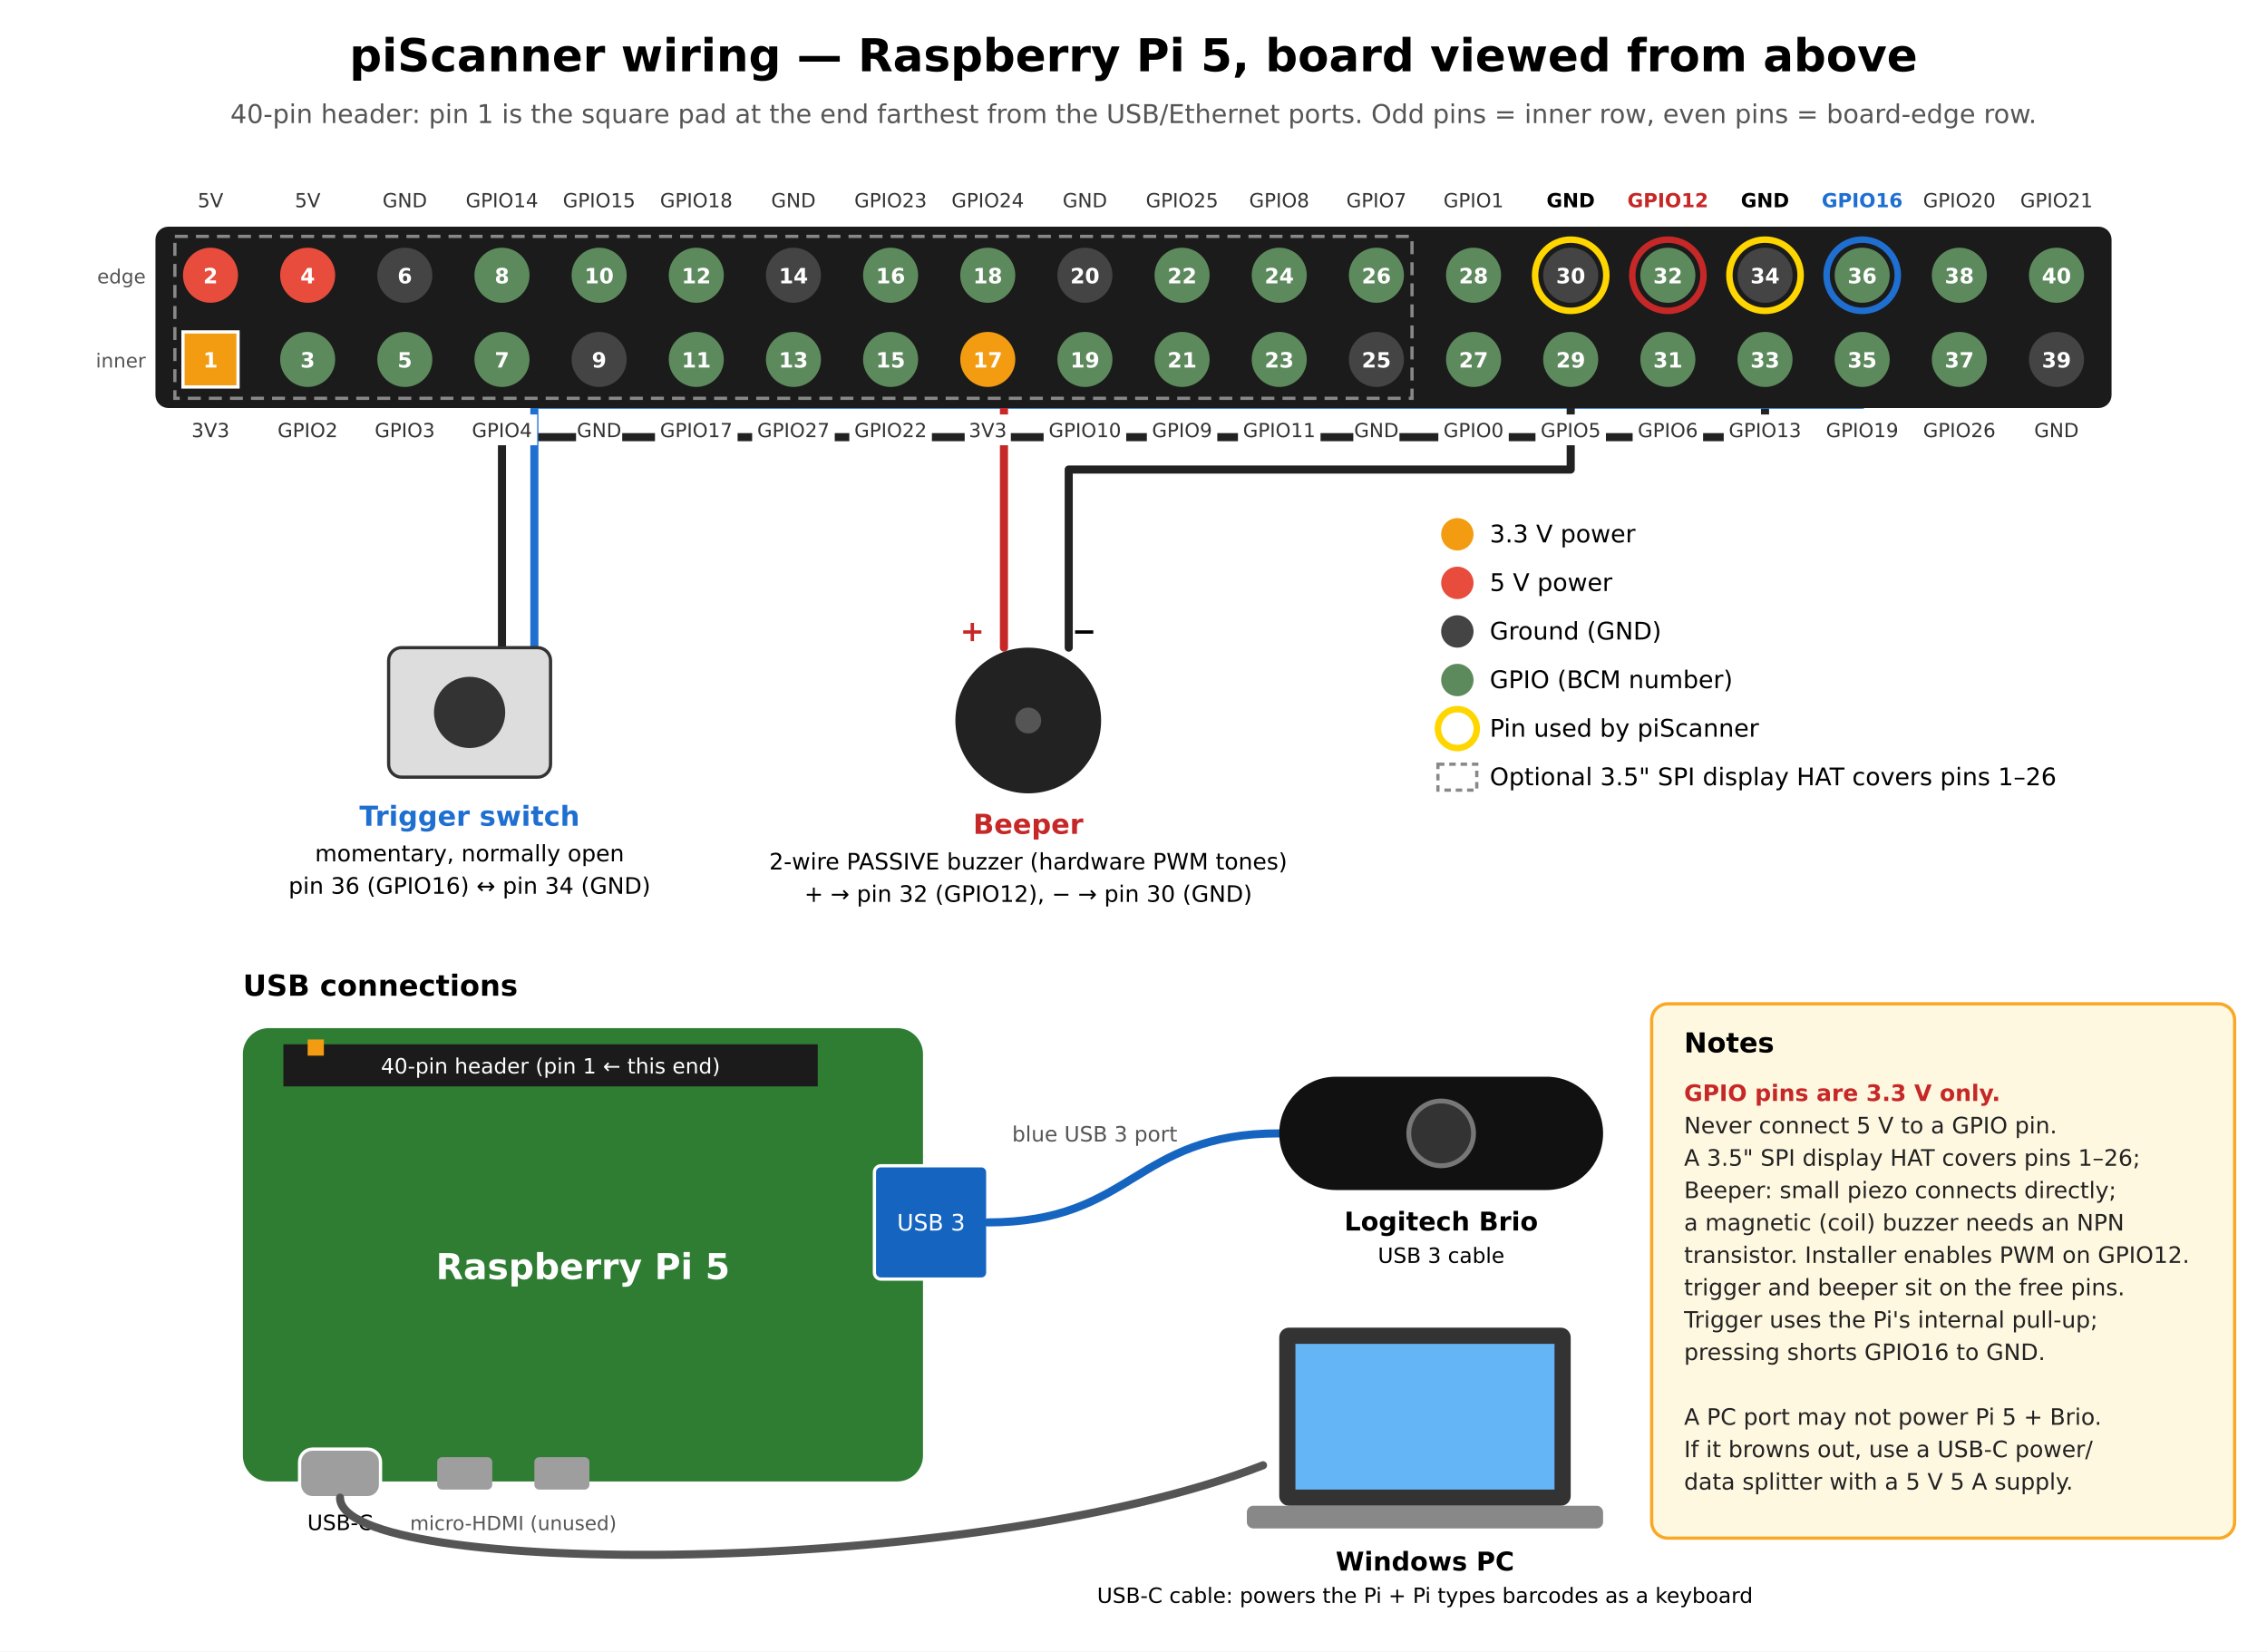
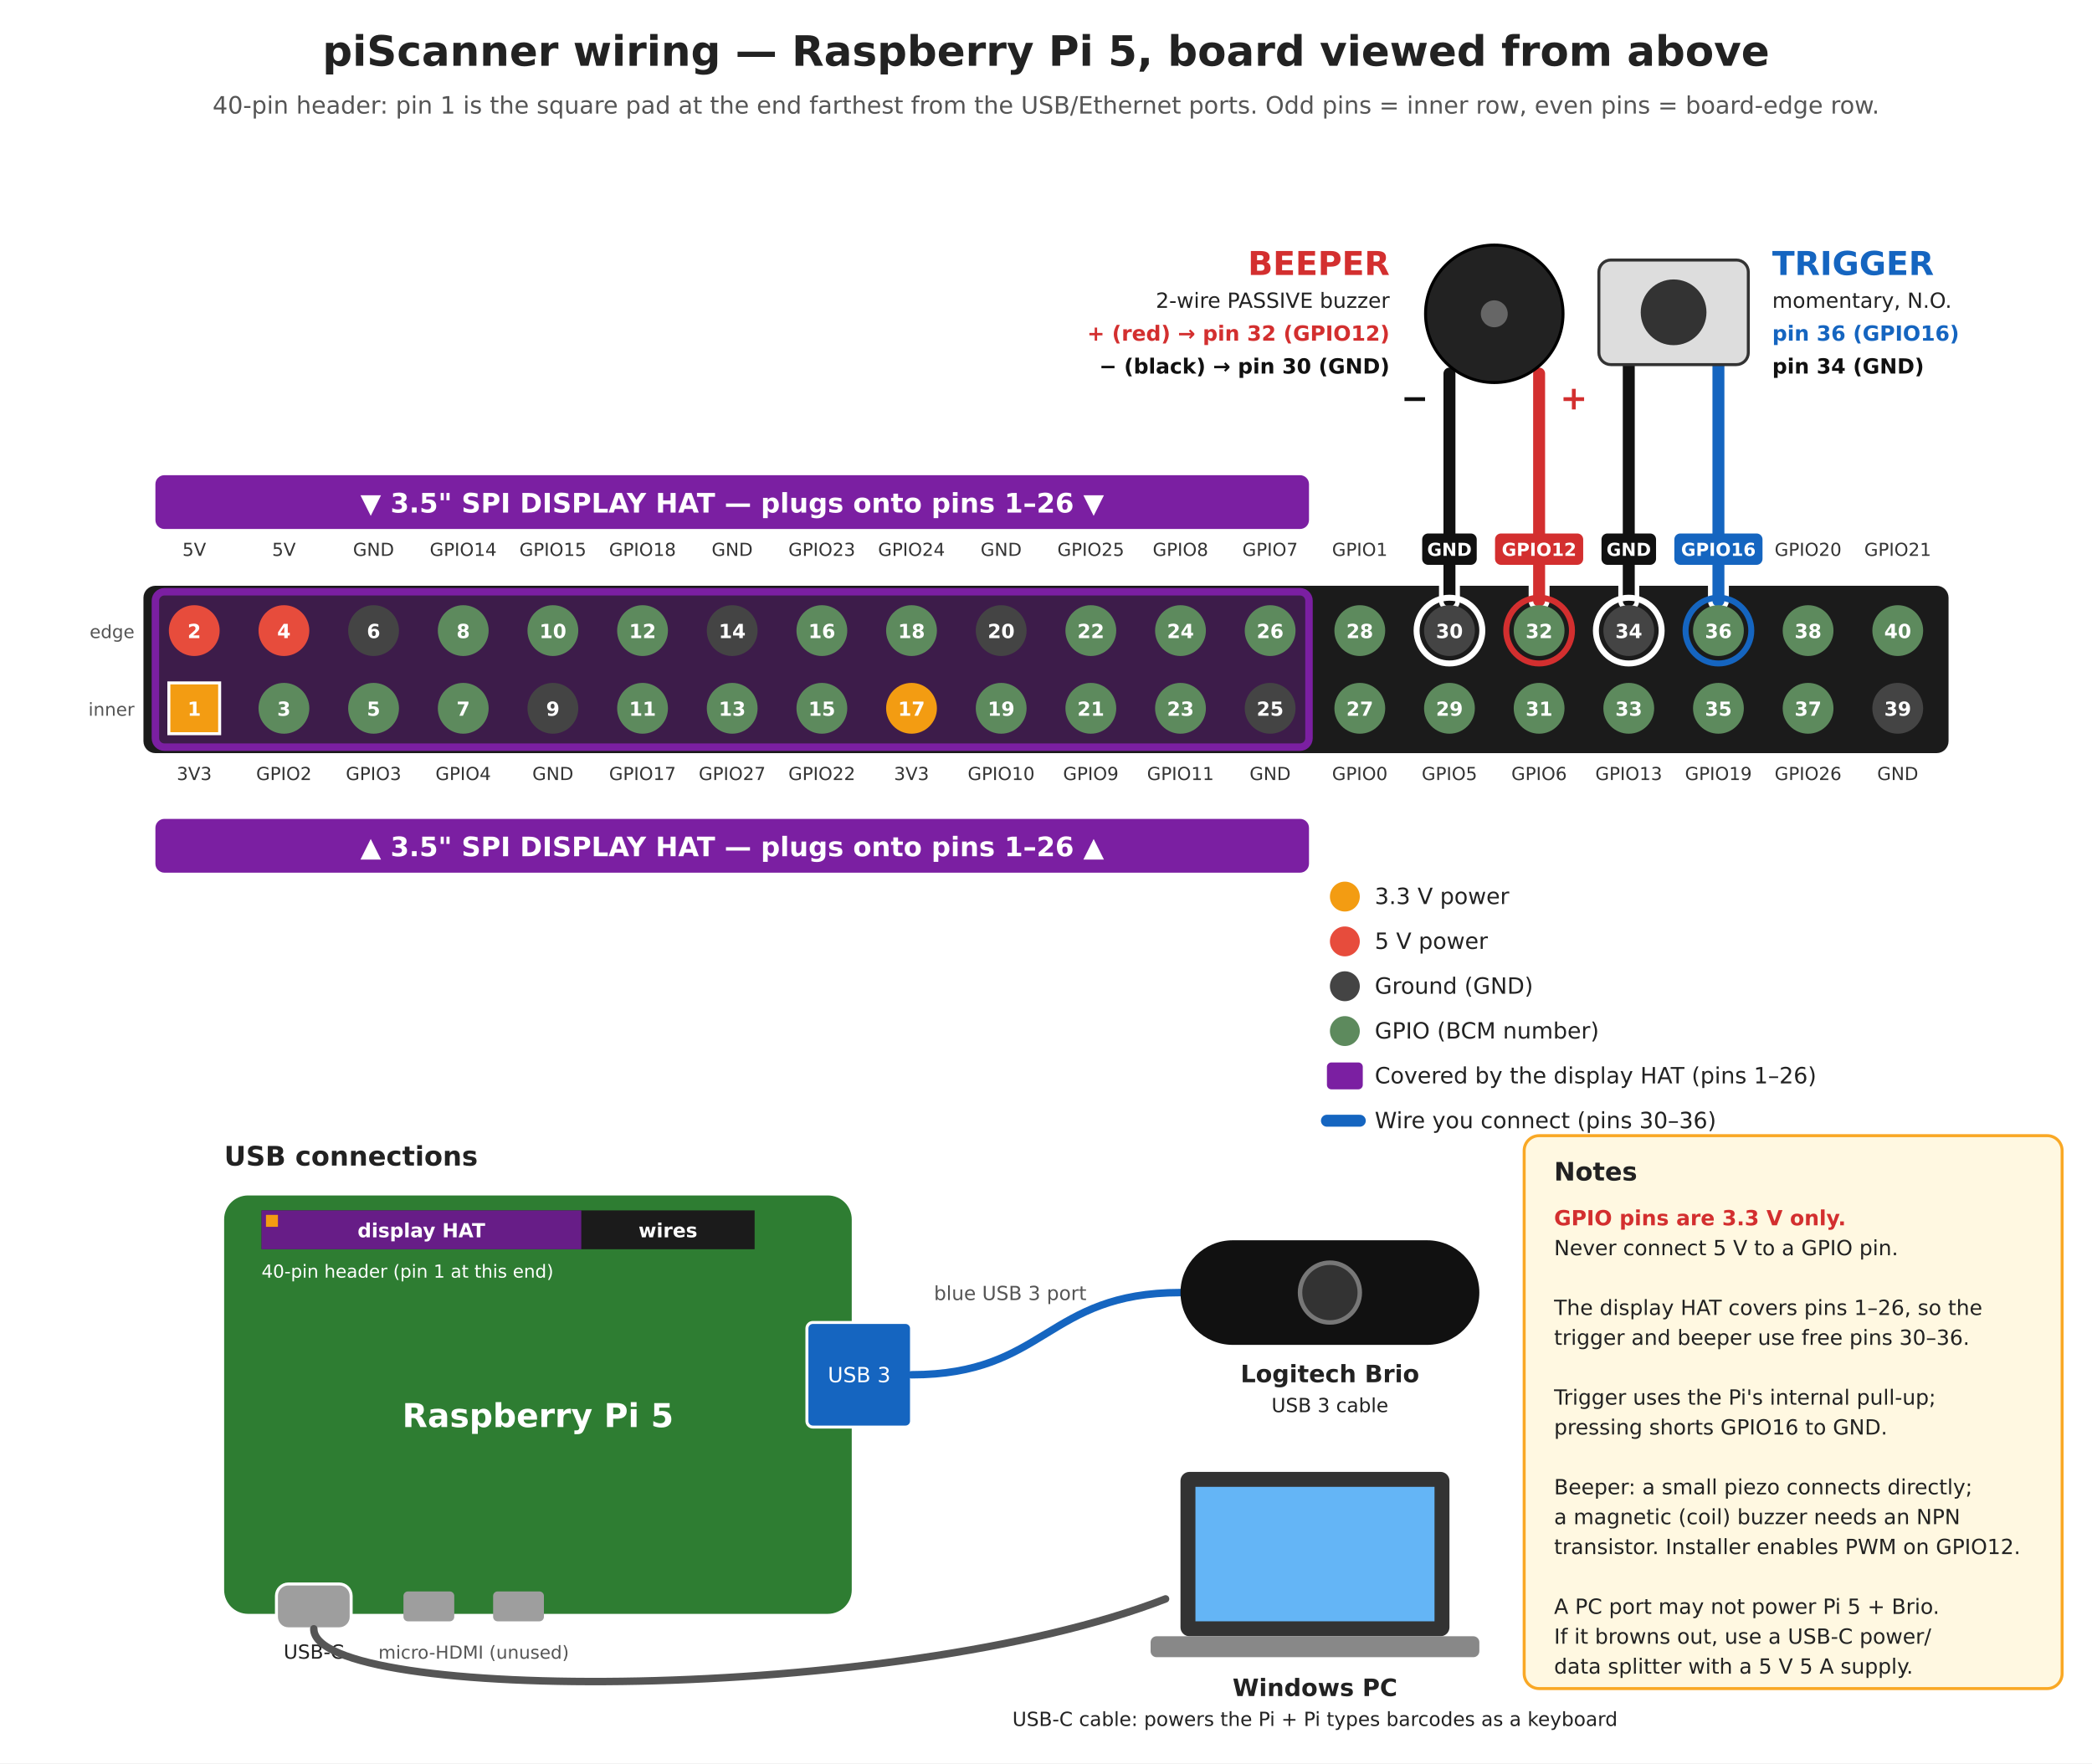
- <svg xmlns="http://www.w3.org/2000/svg" width="1400" height="1020" viewBox="0 0 1400 1020" font-family="DejaVu Sans, Arial, sans-serif">
-   <rect width="1400" height="1020" fill="#fff" />
-   <text x="700" y="44" font-size="28" font-weight="bold" text-anchor="middle">piScanner wiring — Raspberry Pi 5, board viewed from above</text>
+ <svg xmlns="http://www.w3.org/2000/svg" width="1400" height="1180" viewBox="0 0 1400 1180" font-family="DejaVu Sans, Arial, sans-serif">
+   <rect width="1400" height="1180" fill="#fff" />
+   <text x="700" y="44" font-size="28" text-anchor="middle" fill="#222" font-weight="bold">piScanner wiring — Raspberry Pi 5, board viewed from above</text>
  <text x="700" y="76" font-size="16" text-anchor="middle" fill="#555">40-pin header: pin 1 is the square pad at the end farthest from the USB/Ethernet ports. Odd pins = inner row, even pins = board-edge row.</text>
-   <path d="M1090,170 V270 H310 V400" fill="none" stroke="#222" stroke-width="5" stroke-linecap="round" stroke-linejoin="round" />
-   <path d="M1150,170 V250 H330 V400" fill="none" stroke="#1f6fd1" stroke-width="5" stroke-linecap="round" stroke-linejoin="round" />
-   <path d="M1030,170 V230 H620 V400" fill="none" stroke="#c62828" stroke-width="5" stroke-linecap="round" stroke-linejoin="round" />
-   <path d="M970,170 V290 H660 V400" fill="none" stroke="#222" stroke-width="5" stroke-linecap="round" stroke-linejoin="round" />
-   <rect x="96" y="140" width="1208" height="112" rx="8" fill="#1b1b1b" />
-   <rect x="108" y="146" width="764" height="100" fill="none" stroke="#888" stroke-width="2" stroke-dasharray="8 5" />
-   <text x="90" y="175" font-size="12" text-anchor="end" fill="#555">edge</text>
-   <text x="90" y="227" font-size="12" text-anchor="end" fill="#555">inner</text>
-   <rect x="113" y="205" width="34" height="34" fill="#f39c12" stroke="#fff" stroke-width="2" />
-   <text x="130" y="227" font-size="13" font-weight="bold" text-anchor="middle" fill="#fff">1</text>
-   <rect x="115.75" y="256" width="28.5" height="19" fill="#fff" />
-   <text x="130" y="270" font-size="12" text-anchor="middle" fill="#333" font-weight="normal">3V3</text>
-   <circle cx="130" cy="170" r="17" fill="#e74c3c" />
-   <text x="130" y="175" font-size="13" font-weight="bold" text-anchor="middle" fill="#fff">2</text>
-   <rect x="119.5" y="114" width="21.0" height="19" fill="#fff" />
-   <text x="130" y="128" font-size="12" text-anchor="middle" fill="#333" font-weight="normal">5V</text>
-   <circle cx="190" cy="222" r="17" fill="#5d8a5d" />
-   <text x="190" y="227" font-size="13" font-weight="bold" text-anchor="middle" fill="#fff">3</text>
-   <rect x="168.25" y="256" width="43.5" height="19" fill="#fff" />
-   <text x="190" y="270" font-size="12" text-anchor="middle" fill="#333" font-weight="normal">GPIO2</text>
-   <circle cx="190" cy="170" r="17" fill="#e74c3c" />
-   <text x="190" y="175" font-size="13" font-weight="bold" text-anchor="middle" fill="#fff">4</text>
-   <rect x="179.5" y="114" width="21.0" height="19" fill="#fff" />
-   <text x="190" y="128" font-size="12" text-anchor="middle" fill="#333" font-weight="normal">5V</text>
-   <circle cx="250" cy="222" r="17" fill="#5d8a5d" />
-   <text x="250" y="227" font-size="13" font-weight="bold" text-anchor="middle" fill="#fff">5</text>
-   <rect x="228.25" y="256" width="43.5" height="19" fill="#fff" />
-   <text x="250" y="270" font-size="12" text-anchor="middle" fill="#333" font-weight="normal">GPIO3</text>
-   <circle cx="250" cy="170" r="17" fill="#444" />
-   <text x="250" y="175" font-size="13" font-weight="bold" text-anchor="middle" fill="#fff">6</text>
-   <rect x="235.75" y="114" width="28.5" height="19" fill="#fff" />
-   <text x="250" y="128" font-size="12" text-anchor="middle" fill="#333" font-weight="normal">GND</text>
-   <circle cx="310" cy="222" r="17" fill="#5d8a5d" />
-   <text x="310" y="227" font-size="13" font-weight="bold" text-anchor="middle" fill="#fff">7</text>
-   <rect x="288.25" y="256" width="43.5" height="19" fill="#fff" />
-   <text x="310" y="270" font-size="12" text-anchor="middle" fill="#333" font-weight="normal">GPIO4</text>
-   <circle cx="310" cy="170" r="17" fill="#5d8a5d" />
-   <text x="310" y="175" font-size="13" font-weight="bold" text-anchor="middle" fill="#fff">8</text>
-   <rect x="284.5" y="114" width="51.0" height="19" fill="#fff" />
-   <text x="310" y="128" font-size="12" text-anchor="middle" fill="#333" font-weight="normal">GPIO14</text>
-   <circle cx="370" cy="222" r="17" fill="#444" />
-   <text x="370" y="227" font-size="13" font-weight="bold" text-anchor="middle" fill="#fff">9</text>
-   <rect x="355.75" y="256" width="28.5" height="19" fill="#fff" />
-   <text x="370" y="270" font-size="12" text-anchor="middle" fill="#333" font-weight="normal">GND</text>
-   <circle cx="370" cy="170" r="17" fill="#5d8a5d" />
-   <text x="370" y="175" font-size="13" font-weight="bold" text-anchor="middle" fill="#fff">10</text>
-   <rect x="344.5" y="114" width="51.0" height="19" fill="#fff" />
-   <text x="370" y="128" font-size="12" text-anchor="middle" fill="#333" font-weight="normal">GPIO15</text>
-   <circle cx="430" cy="222" r="17" fill="#5d8a5d" />
-   <text x="430" y="227" font-size="13" font-weight="bold" text-anchor="middle" fill="#fff">11</text>
-   <rect x="404.5" y="256" width="51.0" height="19" fill="#fff" />
-   <text x="430" y="270" font-size="12" text-anchor="middle" fill="#333" font-weight="normal">GPIO17</text>
-   <circle cx="430" cy="170" r="17" fill="#5d8a5d" />
-   <text x="430" y="175" font-size="13" font-weight="bold" text-anchor="middle" fill="#fff">12</text>
-   <rect x="404.5" y="114" width="51.0" height="19" fill="#fff" />
-   <text x="430" y="128" font-size="12" text-anchor="middle" fill="#333" font-weight="normal">GPIO18</text>
-   <circle cx="490" cy="222" r="17" fill="#5d8a5d" />
-   <text x="490" y="227" font-size="13" font-weight="bold" text-anchor="middle" fill="#fff">13</text>
-   <rect x="464.5" y="256" width="51.0" height="19" fill="#fff" />
-   <text x="490" y="270" font-size="12" text-anchor="middle" fill="#333" font-weight="normal">GPIO27</text>
-   <circle cx="490" cy="170" r="17" fill="#444" />
-   <text x="490" y="175" font-size="13" font-weight="bold" text-anchor="middle" fill="#fff">14</text>
-   <rect x="475.75" y="114" width="28.5" height="19" fill="#fff" />
-   <text x="490" y="128" font-size="12" text-anchor="middle" fill="#333" font-weight="normal">GND</text>
-   <circle cx="550" cy="222" r="17" fill="#5d8a5d" />
-   <text x="550" y="227" font-size="13" font-weight="bold" text-anchor="middle" fill="#fff">15</text>
-   <rect x="524.5" y="256" width="51.0" height="19" fill="#fff" />
-   <text x="550" y="270" font-size="12" text-anchor="middle" fill="#333" font-weight="normal">GPIO22</text>
-   <circle cx="550" cy="170" r="17" fill="#5d8a5d" />
-   <text x="550" y="175" font-size="13" font-weight="bold" text-anchor="middle" fill="#fff">16</text>
-   <rect x="524.5" y="114" width="51.0" height="19" fill="#fff" />
-   <text x="550" y="128" font-size="12" text-anchor="middle" fill="#333" font-weight="normal">GPIO23</text>
-   <circle cx="610" cy="222" r="17" fill="#f39c12" />
-   <text x="610" y="227" font-size="13" font-weight="bold" text-anchor="middle" fill="#fff">17</text>
-   <rect x="595.75" y="256" width="28.5" height="19" fill="#fff" />
-   <text x="610" y="270" font-size="12" text-anchor="middle" fill="#333" font-weight="normal">3V3</text>
-   <circle cx="610" cy="170" r="17" fill="#5d8a5d" />
-   <text x="610" y="175" font-size="13" font-weight="bold" text-anchor="middle" fill="#fff">18</text>
-   <rect x="584.5" y="114" width="51.0" height="19" fill="#fff" />
-   <text x="610" y="128" font-size="12" text-anchor="middle" fill="#333" font-weight="normal">GPIO24</text>
-   <circle cx="670" cy="222" r="17" fill="#5d8a5d" />
-   <text x="670" y="227" font-size="13" font-weight="bold" text-anchor="middle" fill="#fff">19</text>
-   <rect x="644.5" y="256" width="51.0" height="19" fill="#fff" />
-   <text x="670" y="270" font-size="12" text-anchor="middle" fill="#333" font-weight="normal">GPIO10</text>
-   <circle cx="670" cy="170" r="17" fill="#444" />
-   <text x="670" y="175" font-size="13" font-weight="bold" text-anchor="middle" fill="#fff">20</text>
-   <rect x="655.75" y="114" width="28.5" height="19" fill="#fff" />
-   <text x="670" y="128" font-size="12" text-anchor="middle" fill="#333" font-weight="normal">GND</text>
-   <circle cx="730" cy="222" r="17" fill="#5d8a5d" />
-   <text x="730" y="227" font-size="13" font-weight="bold" text-anchor="middle" fill="#fff">21</text>
-   <rect x="708.25" y="256" width="43.5" height="19" fill="#fff" />
-   <text x="730" y="270" font-size="12" text-anchor="middle" fill="#333" font-weight="normal">GPIO9</text>
-   <circle cx="730" cy="170" r="17" fill="#5d8a5d" />
-   <text x="730" y="175" font-size="13" font-weight="bold" text-anchor="middle" fill="#fff">22</text>
-   <rect x="704.5" y="114" width="51.0" height="19" fill="#fff" />
-   <text x="730" y="128" font-size="12" text-anchor="middle" fill="#333" font-weight="normal">GPIO25</text>
-   <circle cx="790" cy="222" r="17" fill="#5d8a5d" />
-   <text x="790" y="227" font-size="13" font-weight="bold" text-anchor="middle" fill="#fff">23</text>
-   <rect x="764.5" y="256" width="51.0" height="19" fill="#fff" />
-   <text x="790" y="270" font-size="12" text-anchor="middle" fill="#333" font-weight="normal">GPIO11</text>
-   <circle cx="790" cy="170" r="17" fill="#5d8a5d" />
-   <text x="790" y="175" font-size="13" font-weight="bold" text-anchor="middle" fill="#fff">24</text>
-   <rect x="768.25" y="114" width="43.5" height="19" fill="#fff" />
-   <text x="790" y="128" font-size="12" text-anchor="middle" fill="#333" font-weight="normal">GPIO8</text>
-   <circle cx="850" cy="222" r="17" fill="#444" />
-   <text x="850" y="227" font-size="13" font-weight="bold" text-anchor="middle" fill="#fff">25</text>
-   <rect x="835.75" y="256" width="28.5" height="19" fill="#fff" />
-   <text x="850" y="270" font-size="12" text-anchor="middle" fill="#333" font-weight="normal">GND</text>
-   <circle cx="850" cy="170" r="17" fill="#5d8a5d" />
-   <text x="850" y="175" font-size="13" font-weight="bold" text-anchor="middle" fill="#fff">26</text>
-   <rect x="828.25" y="114" width="43.5" height="19" fill="#fff" />
-   <text x="850" y="128" font-size="12" text-anchor="middle" fill="#333" font-weight="normal">GPIO7</text>
-   <circle cx="910" cy="222" r="17" fill="#5d8a5d" />
-   <text x="910" y="227" font-size="13" font-weight="bold" text-anchor="middle" fill="#fff">27</text>
-   <rect x="888.25" y="256" width="43.5" height="19" fill="#fff" />
-   <text x="910" y="270" font-size="12" text-anchor="middle" fill="#333" font-weight="normal">GPIO0</text>
-   <circle cx="910" cy="170" r="17" fill="#5d8a5d" />
-   <text x="910" y="175" font-size="13" font-weight="bold" text-anchor="middle" fill="#fff">28</text>
-   <rect x="888.25" y="114" width="43.5" height="19" fill="#fff" />
-   <text x="910" y="128" font-size="12" text-anchor="middle" fill="#333" font-weight="normal">GPIO1</text>
-   <circle cx="970" cy="222" r="17" fill="#5d8a5d" />
-   <text x="970" y="227" font-size="13" font-weight="bold" text-anchor="middle" fill="#fff">29</text>
-   <rect x="948.25" y="256" width="43.5" height="19" fill="#fff" />
-   <text x="970" y="270" font-size="12" text-anchor="middle" fill="#333" font-weight="normal">GPIO5</text>
-   <circle cx="970" cy="170" r="17" fill="#444" />
-   <circle cx="970" cy="170" r="22" fill="none" stroke="#ffd600" stroke-width="4" />
-   <text x="970" y="175" font-size="13" font-weight="bold" text-anchor="middle" fill="#fff">30</text>
-   <rect x="955.75" y="114" width="28.5" height="19" fill="#fff" />
-   <text x="970" y="128" font-size="12" text-anchor="middle" fill="#000" font-weight="bold">GND</text>
-   <circle cx="1030" cy="222" r="17" fill="#5d8a5d" />
-   <text x="1030" y="227" font-size="13" font-weight="bold" text-anchor="middle" fill="#fff">31</text>
-   <rect x="1008.25" y="256" width="43.5" height="19" fill="#fff" />
-   <text x="1030" y="270" font-size="12" text-anchor="middle" fill="#333" font-weight="normal">GPIO6</text>
-   <circle cx="1030" cy="170" r="17" fill="#5d8a5d" />
-   <circle cx="1030" cy="170" r="22" fill="none" stroke="#c62828" stroke-width="4" />
-   <text x="1030" y="175" font-size="13" font-weight="bold" text-anchor="middle" fill="#fff">32</text>
-   <rect x="1004.5" y="114" width="51.0" height="19" fill="#fff" />
-   <text x="1030" y="128" font-size="12" text-anchor="middle" fill="#c62828" font-weight="bold">GPIO12</text>
-   <circle cx="1090" cy="222" r="17" fill="#5d8a5d" />
-   <text x="1090" y="227" font-size="13" font-weight="bold" text-anchor="middle" fill="#fff">33</text>
-   <rect x="1064.5" y="256" width="51.0" height="19" fill="#fff" />
-   <text x="1090" y="270" font-size="12" text-anchor="middle" fill="#333" font-weight="normal">GPIO13</text>
-   <circle cx="1090" cy="170" r="17" fill="#444" />
-   <circle cx="1090" cy="170" r="22" fill="none" stroke="#ffd600" stroke-width="4" />
-   <text x="1090" y="175" font-size="13" font-weight="bold" text-anchor="middle" fill="#fff">34</text>
-   <rect x="1075.75" y="114" width="28.5" height="19" fill="#fff" />
-   <text x="1090" y="128" font-size="12" text-anchor="middle" fill="#000" font-weight="bold">GND</text>
-   <circle cx="1150" cy="222" r="17" fill="#5d8a5d" />
-   <text x="1150" y="227" font-size="13" font-weight="bold" text-anchor="middle" fill="#fff">35</text>
-   <rect x="1124.5" y="256" width="51.0" height="19" fill="#fff" />
-   <text x="1150" y="270" font-size="12" text-anchor="middle" fill="#333" font-weight="normal">GPIO19</text>
-   <circle cx="1150" cy="170" r="17" fill="#5d8a5d" />
-   <circle cx="1150" cy="170" r="22" fill="none" stroke="#1f6fd1" stroke-width="4" />
-   <text x="1150" y="175" font-size="13" font-weight="bold" text-anchor="middle" fill="#fff">36</text>
-   <rect x="1124.5" y="114" width="51.0" height="19" fill="#fff" />
-   <text x="1150" y="128" font-size="12" text-anchor="middle" fill="#1f6fd1" font-weight="bold">GPIO16</text>
-   <circle cx="1210" cy="222" r="17" fill="#5d8a5d" />
-   <text x="1210" y="227" font-size="13" font-weight="bold" text-anchor="middle" fill="#fff">37</text>
-   <rect x="1184.5" y="256" width="51.0" height="19" fill="#fff" />
-   <text x="1210" y="270" font-size="12" text-anchor="middle" fill="#333" font-weight="normal">GPIO26</text>
-   <circle cx="1210" cy="170" r="17" fill="#5d8a5d" />
-   <text x="1210" y="175" font-size="13" font-weight="bold" text-anchor="middle" fill="#fff">38</text>
-   <rect x="1184.5" y="114" width="51.0" height="19" fill="#fff" />
-   <text x="1210" y="128" font-size="12" text-anchor="middle" fill="#333" font-weight="normal">GPIO20</text>
-   <circle cx="1270" cy="222" r="17" fill="#444" />
-   <text x="1270" y="227" font-size="13" font-weight="bold" text-anchor="middle" fill="#fff">39</text>
-   <rect x="1255.75" y="256" width="28.5" height="19" fill="#fff" />
-   <text x="1270" y="270" font-size="12" text-anchor="middle" fill="#333" font-weight="normal">GND</text>
-   <circle cx="1270" cy="170" r="17" fill="#5d8a5d" />
-   <text x="1270" y="175" font-size="13" font-weight="bold" text-anchor="middle" fill="#fff">40</text>
-   <rect x="1244.5" y="114" width="51.0" height="19" fill="#fff" />
-   <text x="1270" y="128" font-size="12" text-anchor="middle" fill="#333" font-weight="normal">GPIO21</text>
-   <circle cx="900" cy="330" r="10" fill="#f39c12" />
-   <text x="920" y="335" font-size="15">3.3 V power</text>
-   <circle cx="900" cy="360" r="10" fill="#e74c3c" />
-   <text x="920" y="365" font-size="15">5 V power</text>
-   <circle cx="900" cy="390" r="10" fill="#444" />
-   <text x="920" y="395" font-size="15">Ground (GND)</text>
-   <circle cx="900" cy="420" r="10" fill="#5d8a5d" />
-   <text x="920" y="425" font-size="15">GPIO (BCM number)</text>
-   <circle cx="900" cy="450" r="12" fill="none" stroke="#ffd600" stroke-width="4" />
-   <text x="920" y="455" font-size="15">Pin used by piScanner</text>
-   <rect x="888" y="472" width="24" height="16" fill="none" stroke="#888" stroke-width="2" stroke-dasharray="4 3" />
-   <text x="920" y="485" font-size="15">Optional 3.5" SPI display HAT covers pins 1–26</text>
-   <rect x="240.0" y="400" width="100" height="80" rx="8" fill="#ddd" stroke="#333" stroke-width="2" />
-   <circle cx="290.0" cy="440" r="22" fill="#333" />
-   <text x="290.0" y="510" font-size="17" font-weight="bold" text-anchor="middle" fill="#1f6fd1">Trigger switch</text>
-   <text x="290.0" y="532" font-size="14" text-anchor="middle">momentary, normally open</text>
-   <text x="290.0" y="552" font-size="14" text-anchor="middle">pin 36 (GPIO16) ↔ pin 34 (GND)</text>
-   <circle cx="635" cy="445" r="45" fill="#222" />
-   <circle cx="635" cy="445" r="8" fill="#555" />
-   <text x="608" y="396" font-size="18" font-weight="bold" fill="#c62828" text-anchor="end">+</text>
-   <text x="662" y="396" font-size="18" font-weight="bold">−</text>
-   <text x="635" y="515" font-size="17" font-weight="bold" text-anchor="middle" fill="#c62828">Beeper</text>
-   <text x="635" y="537" font-size="14" text-anchor="middle">2-wire PASSIVE buzzer (hardware PWM tones)</text>
-   <text x="635" y="557" font-size="14" text-anchor="middle">+ → pin 32 (GPIO12), − → pin 30 (GND)</text>
-   <text x="150" y="615" font-size="18" font-weight="bold">USB connections</text>
-   <rect x="150" y="635" width="420" height="280" rx="16" fill="#2e7d32" />
-   <rect x="175" y="645" width="330" height="26" fill="#1b1b1b" />
-   <text x="340" y="663" font-size="13" text-anchor="middle" fill="#fff">40-pin header (pin 1 ← this end)</text>
-   <rect x="190" y="642" width="10" height="10" fill="#f39c12" />
-   <text x="360" y="790" font-size="22" text-anchor="middle" fill="#fff" font-weight="bold">Raspberry Pi 5</text>
-   <rect x="540" y="720" width="70" height="70" rx="4" fill="#1565c0" stroke="#fff" stroke-width="2" />
-   <text x="575" y="760" font-size="14" text-anchor="middle" fill="#fff">USB 3</text>
-   <text x="625" y="705" font-size="13" fill="#555">blue USB 3 port</text>
-   <rect x="185" y="895" width="50" height="30" rx="8" fill="#9e9e9e" stroke="#fff" stroke-width="2" />
-   <text x="210" y="945" font-size="13" text-anchor="middle">USB-C</text>
-   <rect x="270" y="900" width="34" height="20" rx="3" fill="#9e9e9e" />
-   <rect x="330" y="900" width="34" height="20" rx="3" fill="#9e9e9e" />
-   <text x="317" y="945" font-size="12" text-anchor="middle" fill="#555">micro-HDMI (unused)</text>
-   <path d="M610,755 C700,755 700,700 790,700" fill="none" stroke="#1565c0" stroke-width="5" stroke-linecap="round" stroke-linejoin="round" />
-   <rect x="790" y="665" width="200" height="70" rx="35" fill="#111" />
-   <circle cx="890" cy="700" r="20" fill="#333" stroke="#777" stroke-width="3" />
-   <text x="890" y="760" font-size="16" font-weight="bold" text-anchor="middle">Logitech Brio</text>
-   <text x="890" y="780" font-size="13" text-anchor="middle">USB 3 cable</text>
-   <path d="M210,925 C210,975 600,975 780,905" fill="none" stroke="#555" stroke-width="5" stroke-linecap="round" stroke-linejoin="round" />
-   <rect x="790" y="820" width="180" height="110" rx="6" fill="#333" />
-   <rect x="800" y="830" width="160" height="90" fill="#64b5f6" />
-   <rect x="770" y="930" width="220" height="14" rx="4" fill="#888" />
-   <text x="880" y="970" font-size="16" font-weight="bold" text-anchor="middle">Windows PC</text>
-   <text x="880" y="990" font-size="13" text-anchor="middle">USB-C cable: powers the Pi + Pi types barcodes as a keyboard</text>
-   <rect x="1020" y="620" width="360" height="330" rx="10" fill="#fff8e1" stroke="#f9a825" stroke-width="2" />
-   <text x="1040" y="650" font-size="17" font-weight="bold">Notes</text>
-   <text x="1040" y="680" font-size="14" fill="#c62828" font-weight="bold">GPIO pins are 3.3 V only.</text>
-   <text x="1040" y="700" font-size="14" fill="#222" font-weight="normal">Never connect 5 V to a GPIO pin.</text>
-   <text x="1040" y="720" font-size="14" fill="#222" font-weight="normal">A 3.5" SPI display HAT covers pins 1–26;</text>
-   <text x="1040" y="740" font-size="14" fill="#222" font-weight="normal">Beeper: small piezo connects directly;</text>
-   <text x="1040" y="760" font-size="14" fill="#222" font-weight="normal">a magnetic (coil) buzzer needs an NPN</text>
-   <text x="1040" y="780" font-size="14" fill="#222" font-weight="normal">transistor. Installer enables PWM on GPIO12.</text>
-   <text x="1040" y="800" font-size="14" fill="#222" font-weight="normal">trigger and beeper sit on the free pins.</text>
-   <text x="1040" y="820" font-size="14" fill="#222" font-weight="normal">Trigger uses the Pi's internal pull-up;</text>
-   <text x="1040" y="840" font-size="14" fill="#222" font-weight="normal">pressing shorts GPIO16 to GND.</text>
-   <text x="1040" y="860" font-size="14" fill="#222" font-weight="normal" />
-   <text x="1040" y="880" font-size="14" fill="#222" font-weight="normal">A PC port may not power Pi 5 + Brio.</text>
-   <text x="1040" y="900" font-size="14" fill="#222" font-weight="normal">If it browns out, use a USB-C power/</text>
-   <text x="1040" y="920" font-size="14" fill="#222" font-weight="normal">data splitter with a 5 V 5 A supply.</text>
+   <rect x="104" y="318" width="772" height="36" rx="6" fill="#7b1fa2" />
+   <text x="490.0" y="343" font-size="18" text-anchor="middle" fill="#fff" font-weight="bold">▼ 3.5" SPI DISPLAY HAT — plugs onto pins 1–26 ▼</text>
+   <rect x="104" y="548" width="772" height="36" rx="6" fill="#7b1fa2" />
+   <text x="490.0" y="573" font-size="18" text-anchor="middle" fill="#fff" font-weight="bold">▲ 3.5" SPI DISPLAY HAT — plugs onto pins 1–26 ▲</text>
+   <rect x="96" y="392" width="1208" height="112" rx="8" fill="#1b1b1b" />
+   <rect x="104" y="396" width="772" height="104" rx="6" fill="#7b1fa2" fill-opacity="0.35" stroke="#7b1fa2" stroke-width="5" />
+   <text x="90" y="427" font-size="12" text-anchor="end" fill="#555">edge</text>
+   <text x="90" y="479" font-size="12" text-anchor="end" fill="#555">inner</text>
+   <path d="M970,250 V402" fill="none" stroke="#fff" stroke-width="14" stroke-linecap="round" stroke-linejoin="round" />
+   <path d="M970,250 V402" fill="none" stroke="#111" stroke-width="8" stroke-linecap="round" stroke-linejoin="round" />
+   <path d="M1030,250 V402" fill="none" stroke="#fff" stroke-width="14" stroke-linecap="round" stroke-linejoin="round" />
+   <path d="M1030,250 V402" fill="none" stroke="#d32f2f" stroke-width="8" stroke-linecap="round" stroke-linejoin="round" />
+   <path d="M1090,244 V402" fill="none" stroke="#fff" stroke-width="14" stroke-linecap="round" stroke-linejoin="round" />
+   <path d="M1090,244 V402" fill="none" stroke="#111" stroke-width="8" stroke-linecap="round" stroke-linejoin="round" />
+   <path d="M1150,244 V402" fill="none" stroke="#fff" stroke-width="14" stroke-linecap="round" stroke-linejoin="round" />
+   <path d="M1150,244 V402" fill="none" stroke="#1565c0" stroke-width="8" stroke-linecap="round" stroke-linejoin="round" />
+   <circle cx="1000.0" cy="210" r="46" fill="#222" stroke="#000" stroke-width="2" />
+   <circle cx="1000.0" cy="210" r="9" fill="#666" />
+   <text x="1044" y="274" font-size="22" text-anchor="start" fill="#d32f2f" font-weight="bold">+</text>
+   <text x="956" y="274" font-size="22" text-anchor="end" fill="#111" font-weight="bold">−</text>
+   <text x="930.0" y="184" font-size="22" text-anchor="end" fill="#d32f2f" font-weight="bold">BEEPER</text>
+   <text x="930.0" y="206" font-size="14" text-anchor="end" fill="#222">2-wire PASSIVE buzzer</text>
+   <text x="930.0" y="228" font-size="14" text-anchor="end" fill="#d32f2f" font-weight="bold">+ (red) → pin 32 (GPIO12)</text>
+   <text x="930.0" y="250" font-size="14" text-anchor="end" fill="#111" font-weight="bold">− (black) → pin 30 (GND)</text>
+   <rect x="1070.0" y="174" width="100" height="70" rx="8" fill="#ddd" stroke="#333" stroke-width="2" />
+   <circle cx="1120.0" cy="209" r="22" fill="#333" />
+   <text x="1186.0" y="184" font-size="22" text-anchor="start" fill="#1565c0" font-weight="bold">TRIGGER</text>
+   <text x="1186.0" y="206" font-size="14" text-anchor="start" fill="#222">momentary, N.O.</text>
+   <text x="1186.0" y="228" font-size="14" text-anchor="start" fill="#1565c0" font-weight="bold">pin 36 (GPIO16)</text>
+   <text x="1186.0" y="250" font-size="14" text-anchor="start" fill="#111" font-weight="bold">pin 34 (GND)</text>
+   <rect x="113" y="457" width="34" height="34" fill="#f39c12" stroke="#fff" stroke-width="2" />
+   <text x="130" y="479" font-size="13" text-anchor="middle" fill="#fff" font-weight="bold">1</text>
+   <text x="130" y="522" font-size="12" text-anchor="middle" fill="#333">3V3</text>
+   <circle cx="130" cy="422" r="17" fill="#e74c3c" />
+   <text x="130" y="427" font-size="13" text-anchor="middle" fill="#fff" font-weight="bold">2</text>
+   <text x="130" y="372" font-size="12" text-anchor="middle" fill="#333">5V</text>
+   <circle cx="190" cy="474" r="17" fill="#5d8a5d" />
+   <text x="190" y="479" font-size="13" text-anchor="middle" fill="#fff" font-weight="bold">3</text>
+   <text x="190" y="522" font-size="12" text-anchor="middle" fill="#333">GPIO2</text>
+   <circle cx="190" cy="422" r="17" fill="#e74c3c" />
+   <text x="190" y="427" font-size="13" text-anchor="middle" fill="#fff" font-weight="bold">4</text>
+   <text x="190" y="372" font-size="12" text-anchor="middle" fill="#333">5V</text>
+   <circle cx="250" cy="474" r="17" fill="#5d8a5d" />
+   <text x="250" y="479" font-size="13" text-anchor="middle" fill="#fff" font-weight="bold">5</text>
+   <text x="250" y="522" font-size="12" text-anchor="middle" fill="#333">GPIO3</text>
+   <circle cx="250" cy="422" r="17" fill="#444" />
+   <text x="250" y="427" font-size="13" text-anchor="middle" fill="#fff" font-weight="bold">6</text>
+   <text x="250" y="372" font-size="12" text-anchor="middle" fill="#333">GND</text>
+   <circle cx="310" cy="474" r="17" fill="#5d8a5d" />
+   <text x="310" y="479" font-size="13" text-anchor="middle" fill="#fff" font-weight="bold">7</text>
+   <text x="310" y="522" font-size="12" text-anchor="middle" fill="#333">GPIO4</text>
+   <circle cx="310" cy="422" r="17" fill="#5d8a5d" />
+   <text x="310" y="427" font-size="13" text-anchor="middle" fill="#fff" font-weight="bold">8</text>
+   <text x="310" y="372" font-size="12" text-anchor="middle" fill="#333">GPIO14</text>
+   <circle cx="370" cy="474" r="17" fill="#444" />
+   <text x="370" y="479" font-size="13" text-anchor="middle" fill="#fff" font-weight="bold">9</text>
+   <text x="370" y="522" font-size="12" text-anchor="middle" fill="#333">GND</text>
+   <circle cx="370" cy="422" r="17" fill="#5d8a5d" />
+   <text x="370" y="427" font-size="13" text-anchor="middle" fill="#fff" font-weight="bold">10</text>
+   <text x="370" y="372" font-size="12" text-anchor="middle" fill="#333">GPIO15</text>
+   <circle cx="430" cy="474" r="17" fill="#5d8a5d" />
+   <text x="430" y="479" font-size="13" text-anchor="middle" fill="#fff" font-weight="bold">11</text>
+   <text x="430" y="522" font-size="12" text-anchor="middle" fill="#333">GPIO17</text>
+   <circle cx="430" cy="422" r="17" fill="#5d8a5d" />
+   <text x="430" y="427" font-size="13" text-anchor="middle" fill="#fff" font-weight="bold">12</text>
+   <text x="430" y="372" font-size="12" text-anchor="middle" fill="#333">GPIO18</text>
+   <circle cx="490" cy="474" r="17" fill="#5d8a5d" />
+   <text x="490" y="479" font-size="13" text-anchor="middle" fill="#fff" font-weight="bold">13</text>
+   <text x="490" y="522" font-size="12" text-anchor="middle" fill="#333">GPIO27</text>
+   <circle cx="490" cy="422" r="17" fill="#444" />
+   <text x="490" y="427" font-size="13" text-anchor="middle" fill="#fff" font-weight="bold">14</text>
+   <text x="490" y="372" font-size="12" text-anchor="middle" fill="#333">GND</text>
+   <circle cx="550" cy="474" r="17" fill="#5d8a5d" />
+   <text x="550" y="479" font-size="13" text-anchor="middle" fill="#fff" font-weight="bold">15</text>
+   <text x="550" y="522" font-size="12" text-anchor="middle" fill="#333">GPIO22</text>
+   <circle cx="550" cy="422" r="17" fill="#5d8a5d" />
+   <text x="550" y="427" font-size="13" text-anchor="middle" fill="#fff" font-weight="bold">16</text>
+   <text x="550" y="372" font-size="12" text-anchor="middle" fill="#333">GPIO23</text>
+   <circle cx="610" cy="474" r="17" fill="#f39c12" />
+   <text x="610" y="479" font-size="13" text-anchor="middle" fill="#fff" font-weight="bold">17</text>
+   <text x="610" y="522" font-size="12" text-anchor="middle" fill="#333">3V3</text>
+   <circle cx="610" cy="422" r="17" fill="#5d8a5d" />
+   <text x="610" y="427" font-size="13" text-anchor="middle" fill="#fff" font-weight="bold">18</text>
+   <text x="610" y="372" font-size="12" text-anchor="middle" fill="#333">GPIO24</text>
+   <circle cx="670" cy="474" r="17" fill="#5d8a5d" />
+   <text x="670" y="479" font-size="13" text-anchor="middle" fill="#fff" font-weight="bold">19</text>
+   <text x="670" y="522" font-size="12" text-anchor="middle" fill="#333">GPIO10</text>
+   <circle cx="670" cy="422" r="17" fill="#444" />
+   <text x="670" y="427" font-size="13" text-anchor="middle" fill="#fff" font-weight="bold">20</text>
+   <text x="670" y="372" font-size="12" text-anchor="middle" fill="#333">GND</text>
+   <circle cx="730" cy="474" r="17" fill="#5d8a5d" />
+   <text x="730" y="479" font-size="13" text-anchor="middle" fill="#fff" font-weight="bold">21</text>
+   <text x="730" y="522" font-size="12" text-anchor="middle" fill="#333">GPIO9</text>
+   <circle cx="730" cy="422" r="17" fill="#5d8a5d" />
+   <text x="730" y="427" font-size="13" text-anchor="middle" fill="#fff" font-weight="bold">22</text>
+   <text x="730" y="372" font-size="12" text-anchor="middle" fill="#333">GPIO25</text>
+   <circle cx="790" cy="474" r="17" fill="#5d8a5d" />
+   <text x="790" y="479" font-size="13" text-anchor="middle" fill="#fff" font-weight="bold">23</text>
+   <text x="790" y="522" font-size="12" text-anchor="middle" fill="#333">GPIO11</text>
+   <circle cx="790" cy="422" r="17" fill="#5d8a5d" />
+   <text x="790" y="427" font-size="13" text-anchor="middle" fill="#fff" font-weight="bold">24</text>
+   <text x="790" y="372" font-size="12" text-anchor="middle" fill="#333">GPIO8</text>
+   <circle cx="850" cy="474" r="17" fill="#444" />
+   <text x="850" y="479" font-size="13" text-anchor="middle" fill="#fff" font-weight="bold">25</text>
+   <text x="850" y="522" font-size="12" text-anchor="middle" fill="#333">GND</text>
+   <circle cx="850" cy="422" r="17" fill="#5d8a5d" />
+   <text x="850" y="427" font-size="13" text-anchor="middle" fill="#fff" font-weight="bold">26</text>
+   <text x="850" y="372" font-size="12" text-anchor="middle" fill="#333">GPIO7</text>
+   <circle cx="910" cy="474" r="17" fill="#5d8a5d" />
+   <text x="910" y="479" font-size="13" text-anchor="middle" fill="#fff" font-weight="bold">27</text>
+   <text x="910" y="522" font-size="12" text-anchor="middle" fill="#333">GPIO0</text>
+   <circle cx="910" cy="422" r="17" fill="#5d8a5d" />
+   <text x="910" y="427" font-size="13" text-anchor="middle" fill="#fff" font-weight="bold">28</text>
+   <text x="910" y="372" font-size="12" text-anchor="middle" fill="#333">GPIO1</text>
+   <circle cx="970" cy="474" r="17" fill="#5d8a5d" />
+   <text x="970" y="479" font-size="13" text-anchor="middle" fill="#fff" font-weight="bold">29</text>
+   <text x="970" y="522" font-size="12" text-anchor="middle" fill="#333">GPIO5</text>
+   <circle cx="970" cy="422" r="17" fill="#444" />
+   <circle cx="970" cy="422" r="22" fill="none" stroke="#fff" stroke-width="4" />
+   <text x="970" y="427" font-size="13" text-anchor="middle" fill="#fff" font-weight="bold">30</text>
+   <rect x="951.75" y="357" width="36.5" height="21" rx="4" fill="#111" />
+   <text x="970" y="372" font-size="12" text-anchor="middle" fill="#fff" font-weight="bold">GND</text>
+   <circle cx="1030" cy="474" r="17" fill="#5d8a5d" />
+   <text x="1030" y="479" font-size="13" text-anchor="middle" fill="#fff" font-weight="bold">31</text>
+   <text x="1030" y="522" font-size="12" text-anchor="middle" fill="#333">GPIO6</text>
+   <circle cx="1030" cy="422" r="17" fill="#5d8a5d" />
+   <circle cx="1030" cy="422" r="22" fill="none" stroke="#d32f2f" stroke-width="4" />
+   <text x="1030" y="427" font-size="13" text-anchor="middle" fill="#fff" font-weight="bold">32</text>
+   <rect x="1000.5" y="357" width="59.0" height="21" rx="4" fill="#d32f2f" />
+   <text x="1030" y="372" font-size="12" text-anchor="middle" fill="#fff" font-weight="bold">GPIO12</text>
+   <circle cx="1090" cy="474" r="17" fill="#5d8a5d" />
+   <text x="1090" y="479" font-size="13" text-anchor="middle" fill="#fff" font-weight="bold">33</text>
+   <text x="1090" y="522" font-size="12" text-anchor="middle" fill="#333">GPIO13</text>
+   <circle cx="1090" cy="422" r="17" fill="#444" />
+   <circle cx="1090" cy="422" r="22" fill="none" stroke="#fff" stroke-width="4" />
+   <text x="1090" y="427" font-size="13" text-anchor="middle" fill="#fff" font-weight="bold">34</text>
+   <rect x="1071.75" y="357" width="36.5" height="21" rx="4" fill="#111" />
+   <text x="1090" y="372" font-size="12" text-anchor="middle" fill="#fff" font-weight="bold">GND</text>
+   <circle cx="1150" cy="474" r="17" fill="#5d8a5d" />
+   <text x="1150" y="479" font-size="13" text-anchor="middle" fill="#fff" font-weight="bold">35</text>
+   <text x="1150" y="522" font-size="12" text-anchor="middle" fill="#333">GPIO19</text>
+   <circle cx="1150" cy="422" r="17" fill="#5d8a5d" />
+   <circle cx="1150" cy="422" r="22" fill="none" stroke="#1565c0" stroke-width="4" />
+   <text x="1150" y="427" font-size="13" text-anchor="middle" fill="#fff" font-weight="bold">36</text>
+   <rect x="1120.5" y="357" width="59.0" height="21" rx="4" fill="#1565c0" />
+   <text x="1150" y="372" font-size="12" text-anchor="middle" fill="#fff" font-weight="bold">GPIO16</text>
+   <circle cx="1210" cy="474" r="17" fill="#5d8a5d" />
+   <text x="1210" y="479" font-size="13" text-anchor="middle" fill="#fff" font-weight="bold">37</text>
+   <text x="1210" y="522" font-size="12" text-anchor="middle" fill="#333">GPIO26</text>
+   <circle cx="1210" cy="422" r="17" fill="#5d8a5d" />
+   <text x="1210" y="427" font-size="13" text-anchor="middle" fill="#fff" font-weight="bold">38</text>
+   <text x="1210" y="372" font-size="12" text-anchor="middle" fill="#333">GPIO20</text>
+   <circle cx="1270" cy="474" r="17" fill="#444" />
+   <text x="1270" y="479" font-size="13" text-anchor="middle" fill="#fff" font-weight="bold">39</text>
+   <text x="1270" y="522" font-size="12" text-anchor="middle" fill="#333">GND</text>
+   <circle cx="1270" cy="422" r="17" fill="#5d8a5d" />
+   <text x="1270" y="427" font-size="13" text-anchor="middle" fill="#fff" font-weight="bold">40</text>
+   <text x="1270" y="372" font-size="12" text-anchor="middle" fill="#333">GPIO21</text>
+   <circle cx="900" cy="600" r="10" fill="#f39c12" />
+   <text x="920" y="605" font-size="15" text-anchor="start" fill="#222">3.3 V power</text>
+   <circle cx="900" cy="630" r="10" fill="#e74c3c" />
+   <text x="920" y="635" font-size="15" text-anchor="start" fill="#222">5 V power</text>
+   <circle cx="900" cy="660" r="10" fill="#444" />
+   <text x="920" y="665" font-size="15" text-anchor="start" fill="#222">Ground (GND)</text>
+   <circle cx="900" cy="690" r="10" fill="#5d8a5d" />
+   <text x="920" y="695" font-size="15" text-anchor="start" fill="#222">GPIO (BCM number)</text>
+   <rect x="888" y="711" width="24" height="18" rx="3" fill="#7b1fa2" />
+   <text x="920" y="725" font-size="15" text-anchor="start" fill="#222">Covered by the display HAT (pins 1–26)</text>
+   <line x1="888" y1="750" x2="910" y2="750" stroke="#1565c0" stroke-width="8" stroke-linecap="round" />
+   <text x="920" y="755" font-size="15" text-anchor="start" fill="#222">Wire you connect (pins 30–36)</text>
+   <text x="150" y="780" font-size="18" text-anchor="start" fill="#222" font-weight="bold">USB connections</text>
+   <rect x="150" y="800" width="420" height="280" rx="16" fill="#2e7d32" />
+   <rect x="175" y="810" width="330" height="26" fill="#1b1b1b" />
+   <rect x="175" y="810" width="214" height="26" fill="#7b1fa2" fill-opacity="0.8" />
+   <text x="282" y="828" font-size="13" text-anchor="middle" fill="#fff" font-weight="bold">display HAT</text>
+   <text x="447" y="828" font-size="13" text-anchor="middle" fill="#fff" font-weight="bold">wires</text>
+   <rect x="178" y="813" width="8" height="8" fill="#f39c12" />
+   <text x="175" y="855" font-size="12" text-anchor="start" fill="#fff">40-pin header (pin 1 at this end)</text>
+   <text x="360" y="955" font-size="22" text-anchor="middle" fill="#fff" font-weight="bold">Raspberry Pi 5</text>
+   <rect x="540" y="885" width="70" height="70" rx="4" fill="#1565c0" stroke="#fff" stroke-width="2" />
+   <text x="575" y="925" font-size="14" text-anchor="middle" fill="#fff">USB 3</text>
+   <text x="625" y="870" font-size="13" text-anchor="start" fill="#555">blue USB 3 port</text>
+   <rect x="185" y="1060" width="50" height="30" rx="8" fill="#9e9e9e" stroke="#fff" stroke-width="2" />
+   <text x="210" y="1110" font-size="13" text-anchor="middle" fill="#222">USB-C</text>
+   <rect x="270" y="1065" width="34" height="20" rx="3" fill="#9e9e9e" />
+   <rect x="330" y="1065" width="34" height="20" rx="3" fill="#9e9e9e" />
+   <text x="317" y="1110" font-size="12" text-anchor="middle" fill="#555">micro-HDMI (unused)</text>
+   <path d="M610,920 C700,920 700,865 790,865" fill="none" stroke="#1565c0" stroke-width="5" stroke-linecap="round" />
+   <rect x="790" y="830" width="200" height="70" rx="35" fill="#111" />
+   <circle cx="890" cy="865" r="20" fill="#333" stroke="#777" stroke-width="3" />
+   <text x="890" y="925" font-size="16" text-anchor="middle" fill="#222" font-weight="bold">Logitech Brio</text>
+   <text x="890" y="945" font-size="13" text-anchor="middle" fill="#222">USB 3 cable</text>
+   <path d="M210,1090 C210,1140 600,1140 780,1070" fill="none" stroke="#555" stroke-width="5" stroke-linecap="round" />
+   <rect x="790" y="985" width="180" height="110" rx="6" fill="#333" />
+   <rect x="800" y="995" width="160" height="90" fill="#64b5f6" />
+   <rect x="770" y="1095" width="220" height="14" rx="4" fill="#888" />
+   <text x="880" y="1135" font-size="16" text-anchor="middle" fill="#222" font-weight="bold">Windows PC</text>
+   <text x="880" y="1155" font-size="13" text-anchor="middle" fill="#222">USB-C cable: powers the Pi + Pi types barcodes as a keyboard</text>
+   <rect x="1020" y="760" width="360" height="370" rx="10" fill="#fff8e1" stroke="#f9a825" stroke-width="2" />
+   <text x="1040" y="790" font-size="17" text-anchor="start" fill="#222" font-weight="bold">Notes</text>
+   <text x="1040" y="820" font-size="14" text-anchor="start" fill="#d32f2f" font-weight="bold">GPIO pins are 3.3 V only.</text>
+   <text x="1040" y="840" font-size="14" text-anchor="start" fill="#222">Never connect 5 V to a GPIO pin.</text>
+   <text x="1040" y="880" font-size="14" text-anchor="start" fill="#222">The display HAT covers pins 1–26, so the</text>
+   <text x="1040" y="900" font-size="14" text-anchor="start" fill="#222">trigger and beeper use free pins 30–36.</text>
+   <text x="1040" y="940" font-size="14" text-anchor="start" fill="#222">Trigger uses the Pi's internal pull-up;</text>
+   <text x="1040" y="960" font-size="14" text-anchor="start" fill="#222">pressing shorts GPIO16 to GND.</text>
+   <text x="1040" y="1000" font-size="14" text-anchor="start" fill="#222">Beeper: a small piezo connects directly;</text>
+   <text x="1040" y="1020" font-size="14" text-anchor="start" fill="#222">a magnetic (coil) buzzer needs an NPN</text>
+   <text x="1040" y="1040" font-size="14" text-anchor="start" fill="#222">transistor. Installer enables PWM on GPIO12.</text>
+   <text x="1040" y="1080" font-size="14" text-anchor="start" fill="#222">A PC port may not power Pi 5 + Brio.</text>
+   <text x="1040" y="1100" font-size="14" text-anchor="start" fill="#222">If it browns out, use a USB-C power/</text>
+   <text x="1040" y="1120" font-size="14" text-anchor="start" fill="#222">data splitter with a 5 V 5 A supply.</text>
</svg>
